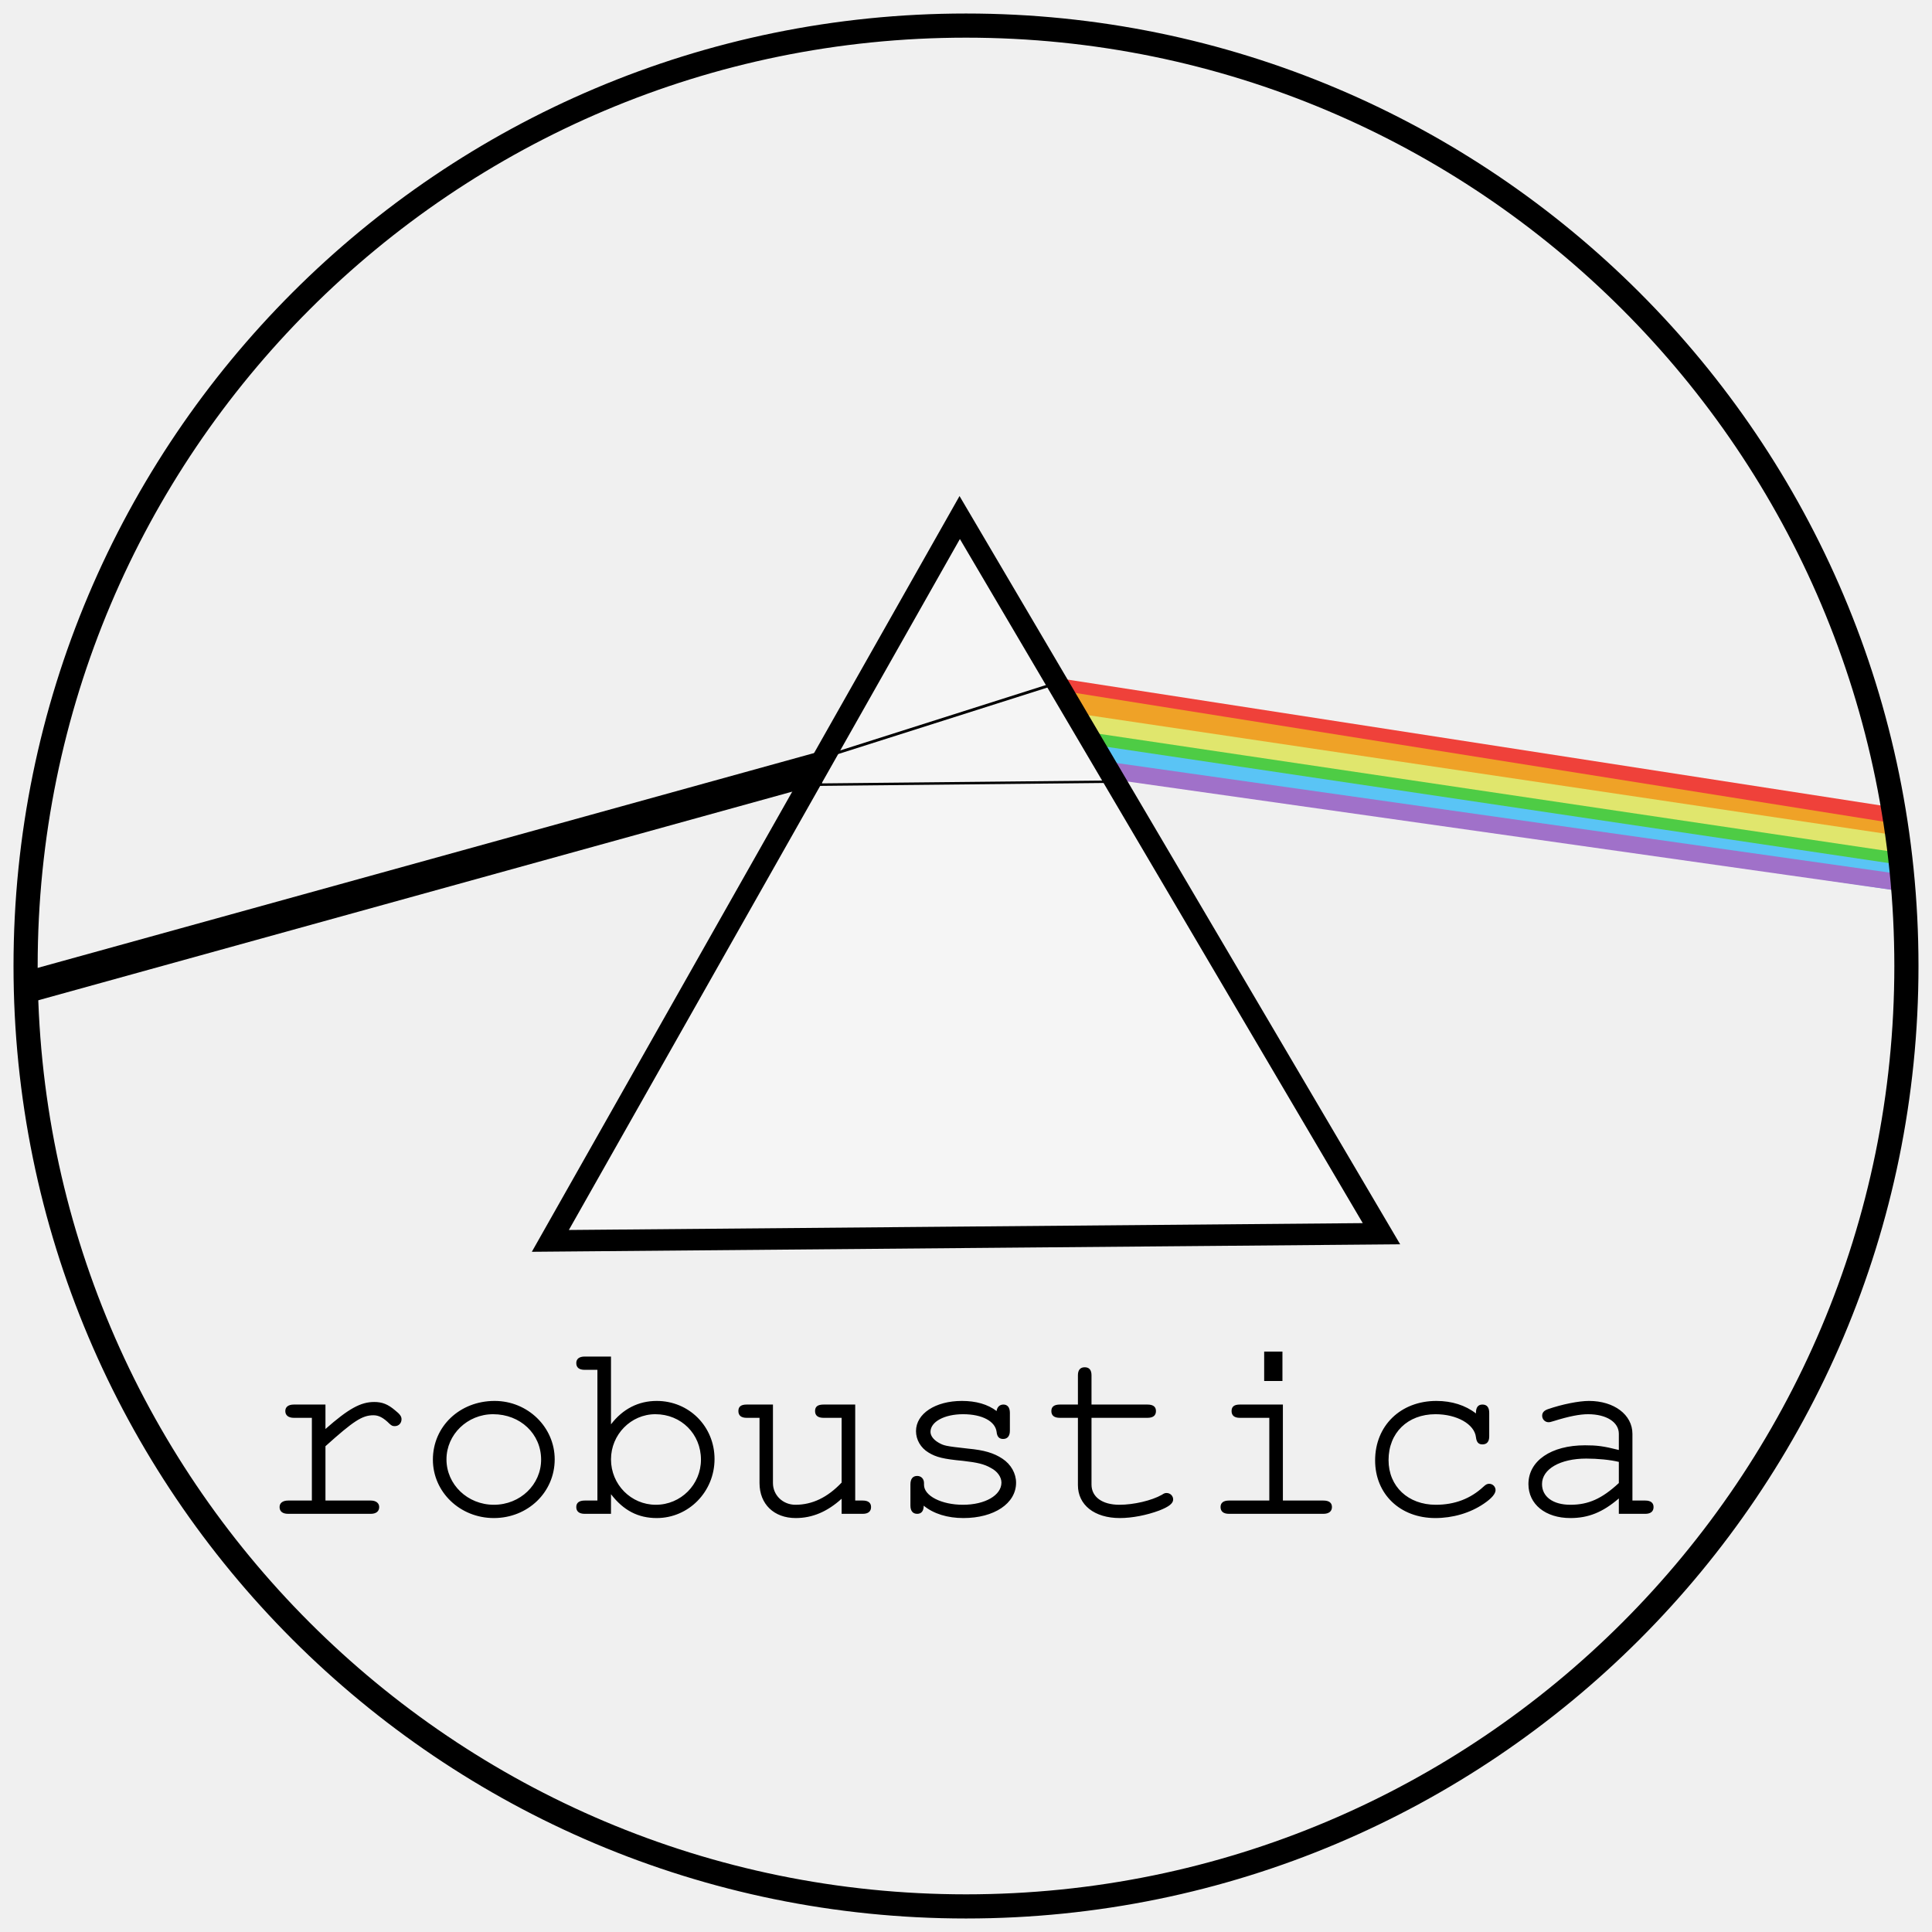
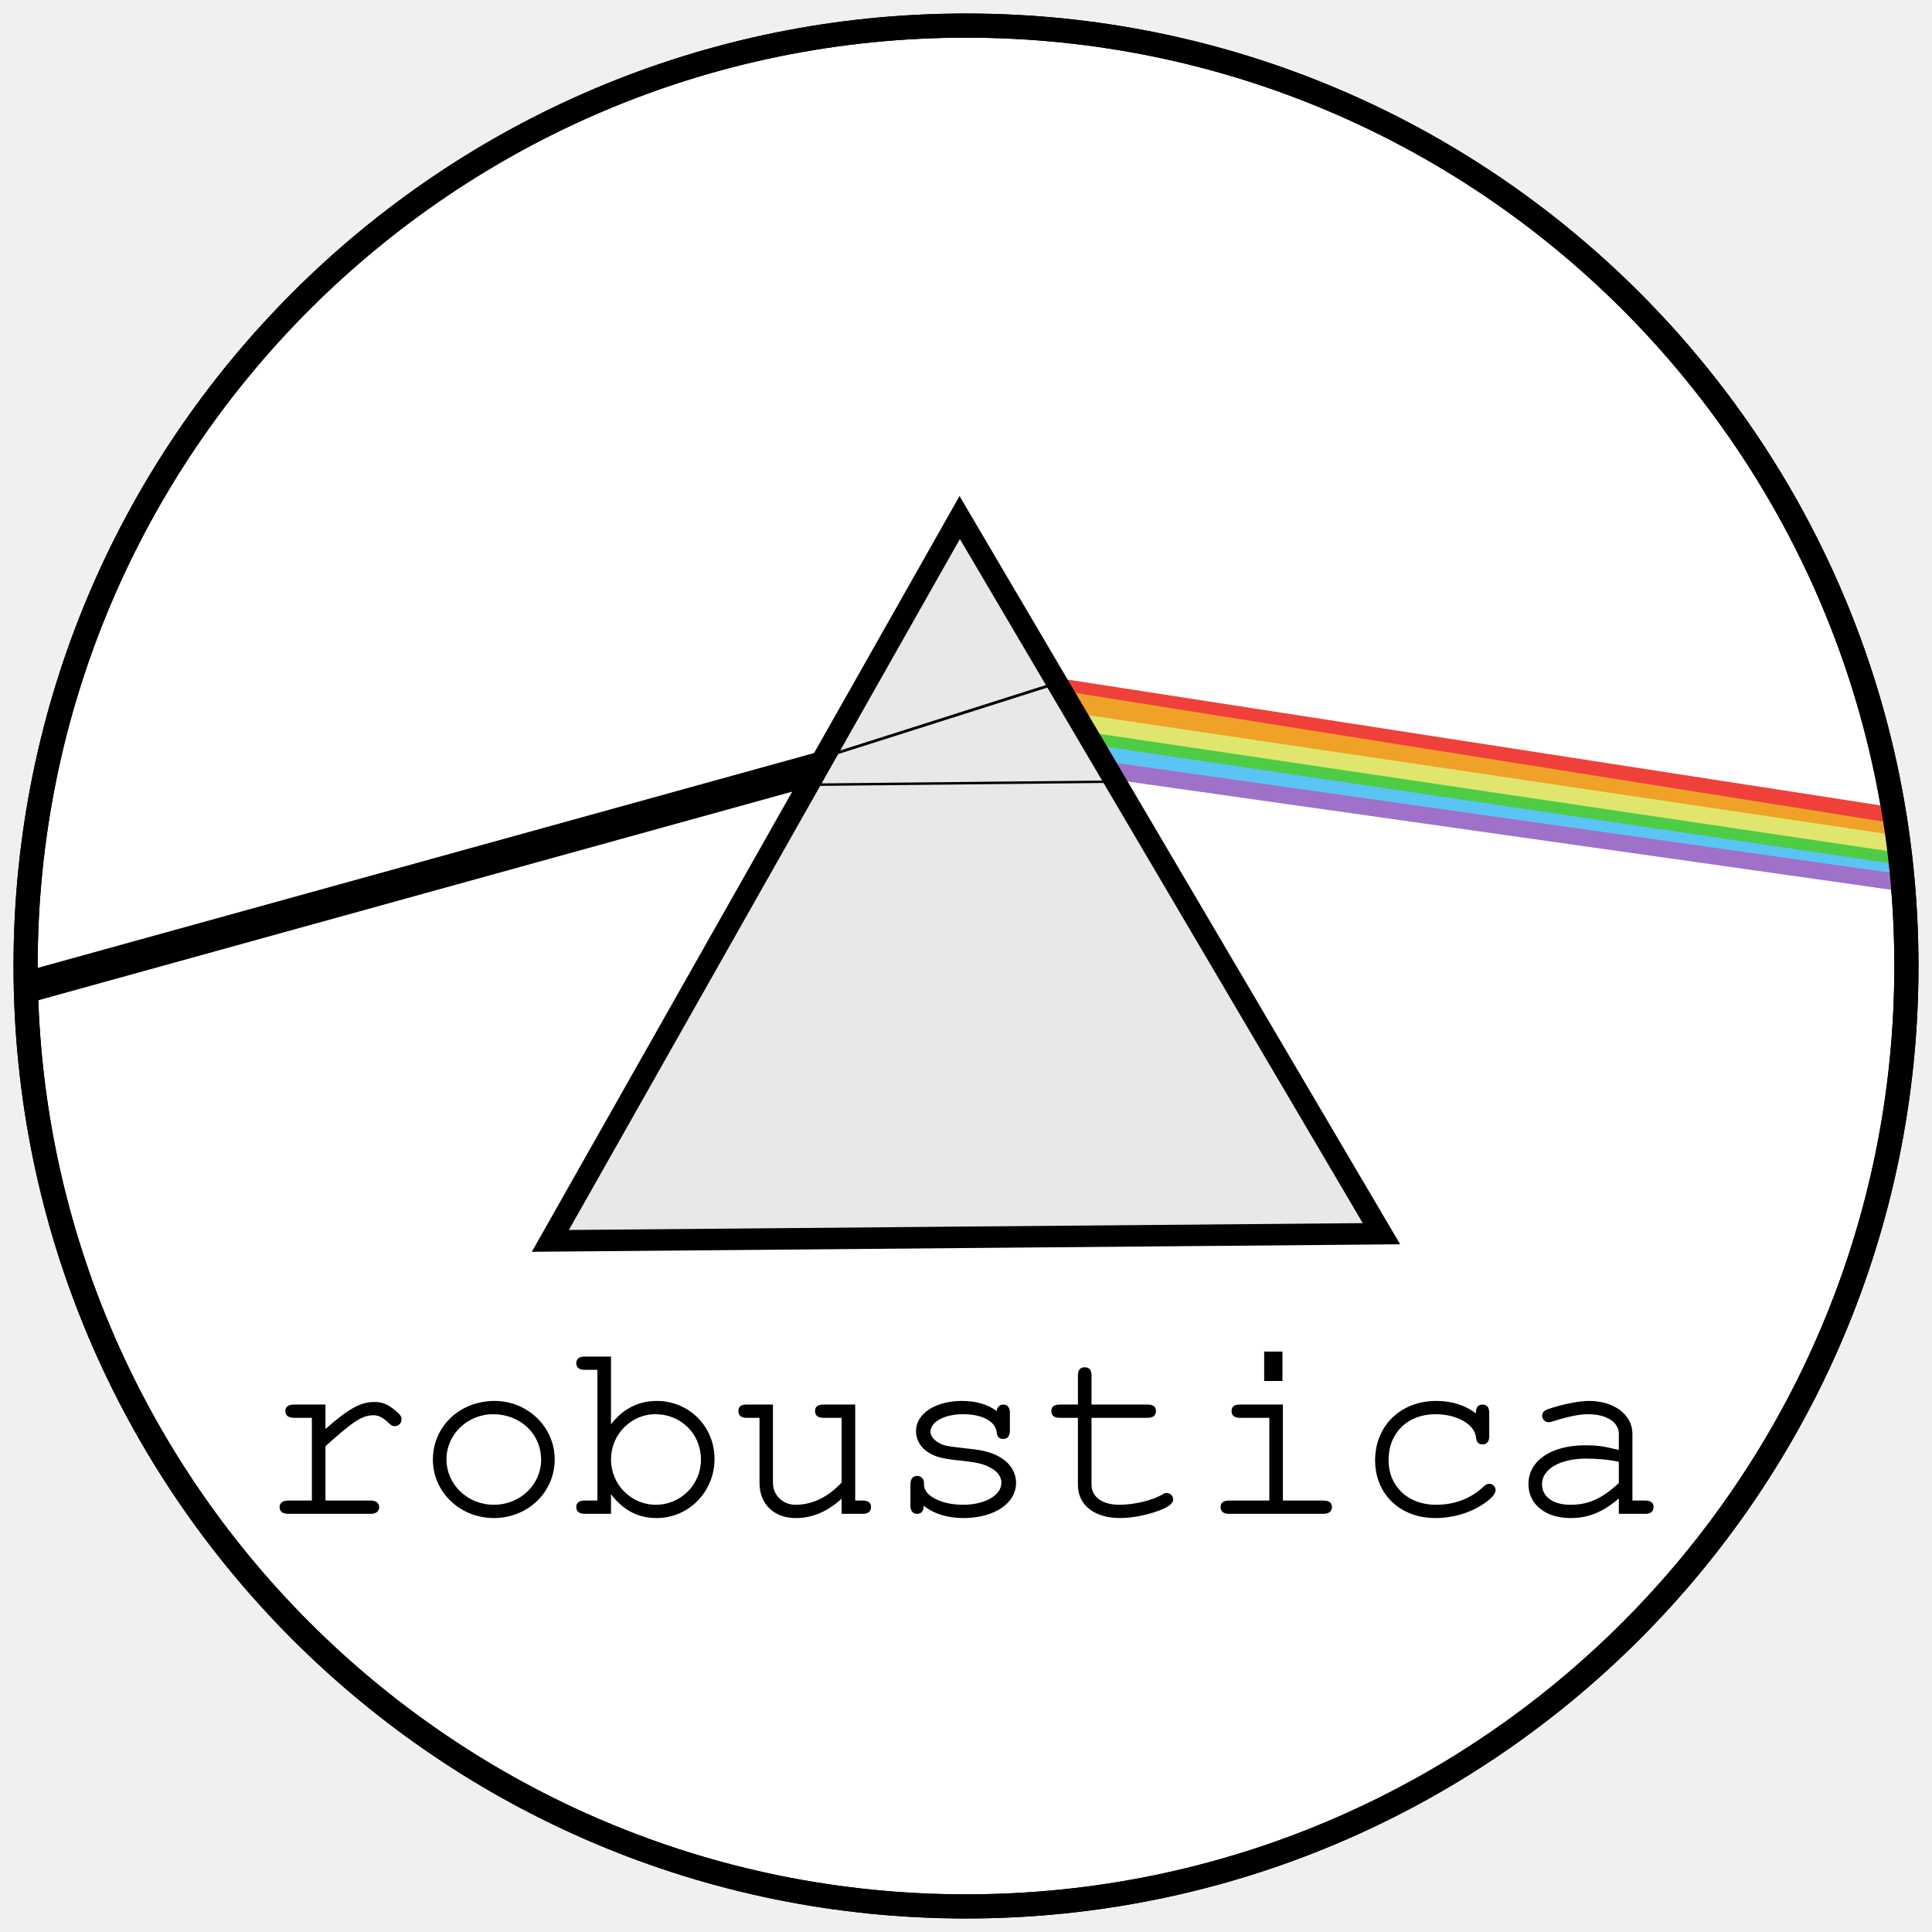
<svg xmlns="http://www.w3.org/2000/svg" width="200mm" height="200mm" viewBox="0 0 200 200" version="1.1" id="svg8">
  <defs id="defs2" />
  <g id="layer1" transform="translate(0,-97)">
+     <circle style="opacity:1;fill:#ffffff;fill-opacity:1;stroke:#000000;stroke-width:2.5;stroke-miterlimit:4;stroke-dasharray:none;stroke-opacity:1" id="path834" cx="100" cy="197" r="97.351" />
    <rect style="opacity:1;fill:#ef413a;fill-opacity:1;stroke:none;stroke-width:0;stroke-miterlimit:4;stroke-dasharray:none;stroke-opacity:1" id="rect4563" width="90.184" height="2.917" x="147.923" y="149.305" transform="matrix(0.9882329,0.152957,-0.2559397,0.9666928,0,0)" />
    <rect transform="matrix(0.9875582,0.1572539,-0.2492271,0.9684451,0,0)" y="149.788" x="147.819" height="2.983" width="89.886" id="rect4567" style="opacity:1;fill:#efa227;fill-opacity:1;stroke:none;stroke-width:0;stroke-miterlimit:4;stroke-dasharray:none;stroke-opacity:1" />
    <rect style="opacity:1;fill:#e0e66d;fill-opacity:1;stroke:none;stroke-width:0;stroke-miterlimit:4;stroke-dasharray:none;stroke-opacity:1" id="rect4569" width="86.899" height="2.71" x="153.524" y="153.744" transform="matrix(0.9891287,0.1470527,-0.2657282,0.964048,0,0)" />
    <rect transform="matrix(0.9891287,0.1470527,-0.2657282,0.964048,0,0)" y="155.497" x="153.995" height="2.71" width="86.899" id="rect4571" style="opacity:1;fill:#4ecc45;fill-opacity:1;stroke:none;stroke-width:0;stroke-miterlimit:4;stroke-dasharray:none;stroke-opacity:1" />
    <rect style="opacity:1;fill:#5ac4f5;fill-opacity:1;stroke:none;stroke-width:0;stroke-miterlimit:4;stroke-dasharray:none;stroke-opacity:1" id="rect4573" width="86.899" height="2.71" x="154.324" y="156.722" transform="matrix(0.9891287,0.1470527,-0.2657282,0.964048,0,0)" />
    <rect transform="matrix(0.9901046,0.1403315,-0.6019362,0.7985442,0,0)" y="180.579" x="222.571" height="1.983" width="86.615" id="rect4575" style="opacity:1;fill:#a071c9;fill-opacity:1;stroke:none;stroke-width:0;stroke-miterlimit:4;stroke-dasharray:none;stroke-opacity:1" />
    <text xml:space="preserve" style="font-style:normal;font-weight:normal;font-size:27.002px;line-height:1.25;font-family:sans-serif;letter-spacing:0px;word-spacing:0px;fill:#000000;fill-opacity:1;stroke:none;stroke-width:0.675" x="26.799" y="253.711" id="text4541">
      <tspan id="tspan4539" x="26.799" y="253.711" style="font-style:normal;font-variant:normal;font-weight:normal;font-stretch:normal;font-family:Courier;-inkscape-font-specification:Courier;stroke-width:0.675">robustica</tspan>
    </text>
-     <path style="opacity:1;fill:#f5f5f5;fill-opacity:1;stroke:#000000;stroke-width:2.5;stroke-miterlimit:4;stroke-dasharray:none;stroke-opacity:1" id="path4543" d="m -46.766,-102.745 -42.08,-23.814 -42.08,-23.814 41.663,-24.535 41.663,-24.535 0.416,48.349 z" transform="matrix(0,0.8897485,-0.8897485,0,-34.4453,267.0658)" />
+     <path style="opacity:1;fill:#e8e8e8;fill-opacity:1;stroke:#000000;stroke-width:2.5;stroke-miterlimit:4;stroke-dasharray:none;stroke-opacity:1" id="path4543" d="m -46.766,-102.745 -42.08,-23.814 -42.08,-23.814 41.663,-24.535 41.663,-24.535 0.416,48.349 z" transform="matrix(0,0.8897485,-0.8897485,0,-34.4453,267.0658)" />
    <path style="fill:none;stroke:#000000;stroke-width:0.294px;stroke-linecap:butt;stroke-linejoin:miter;stroke-opacity:1" d="m 85.794,175.214 24.054,-7.645 v 0" id="path4553" />
    <path style="fill:none;stroke:#000000;stroke-width:0.253px;stroke-linecap:butt;stroke-linejoin:miter;stroke-opacity:1" d="m 83.631,178.238 32.307,-0.328 0.094,0.532" id="path4555" />
    <rect transform="matrix(0.9637819,-0.2666915,0.2012543,0.979539,0,0)" y="191.527" x="-36.611" height="3.255" width="84.238" id="rect4565" style="opacity:1;fill:#000000;fill-opacity:1;stroke:none;stroke-width:0;stroke-miterlimit:4;stroke-dasharray:none;stroke-opacity:1" />
-     <circle style="opacity:1;fill:none;fill-opacity:1;stroke:#000000;stroke-width:2.5;stroke-miterlimit:4;stroke-dasharray:none;stroke-opacity:1" id="path834" cx="100" cy="197" r="97.351" />
+     <circle style="opacity:1;fill:none;fill-opacity:1;stroke:#000000;stroke-width:2.5;stroke-miterlimit:4;stroke-dasharray:none;stroke-opacity:1" id="circle843" cx="100" cy="197" r="97.351" />
  </g>
</svg>
